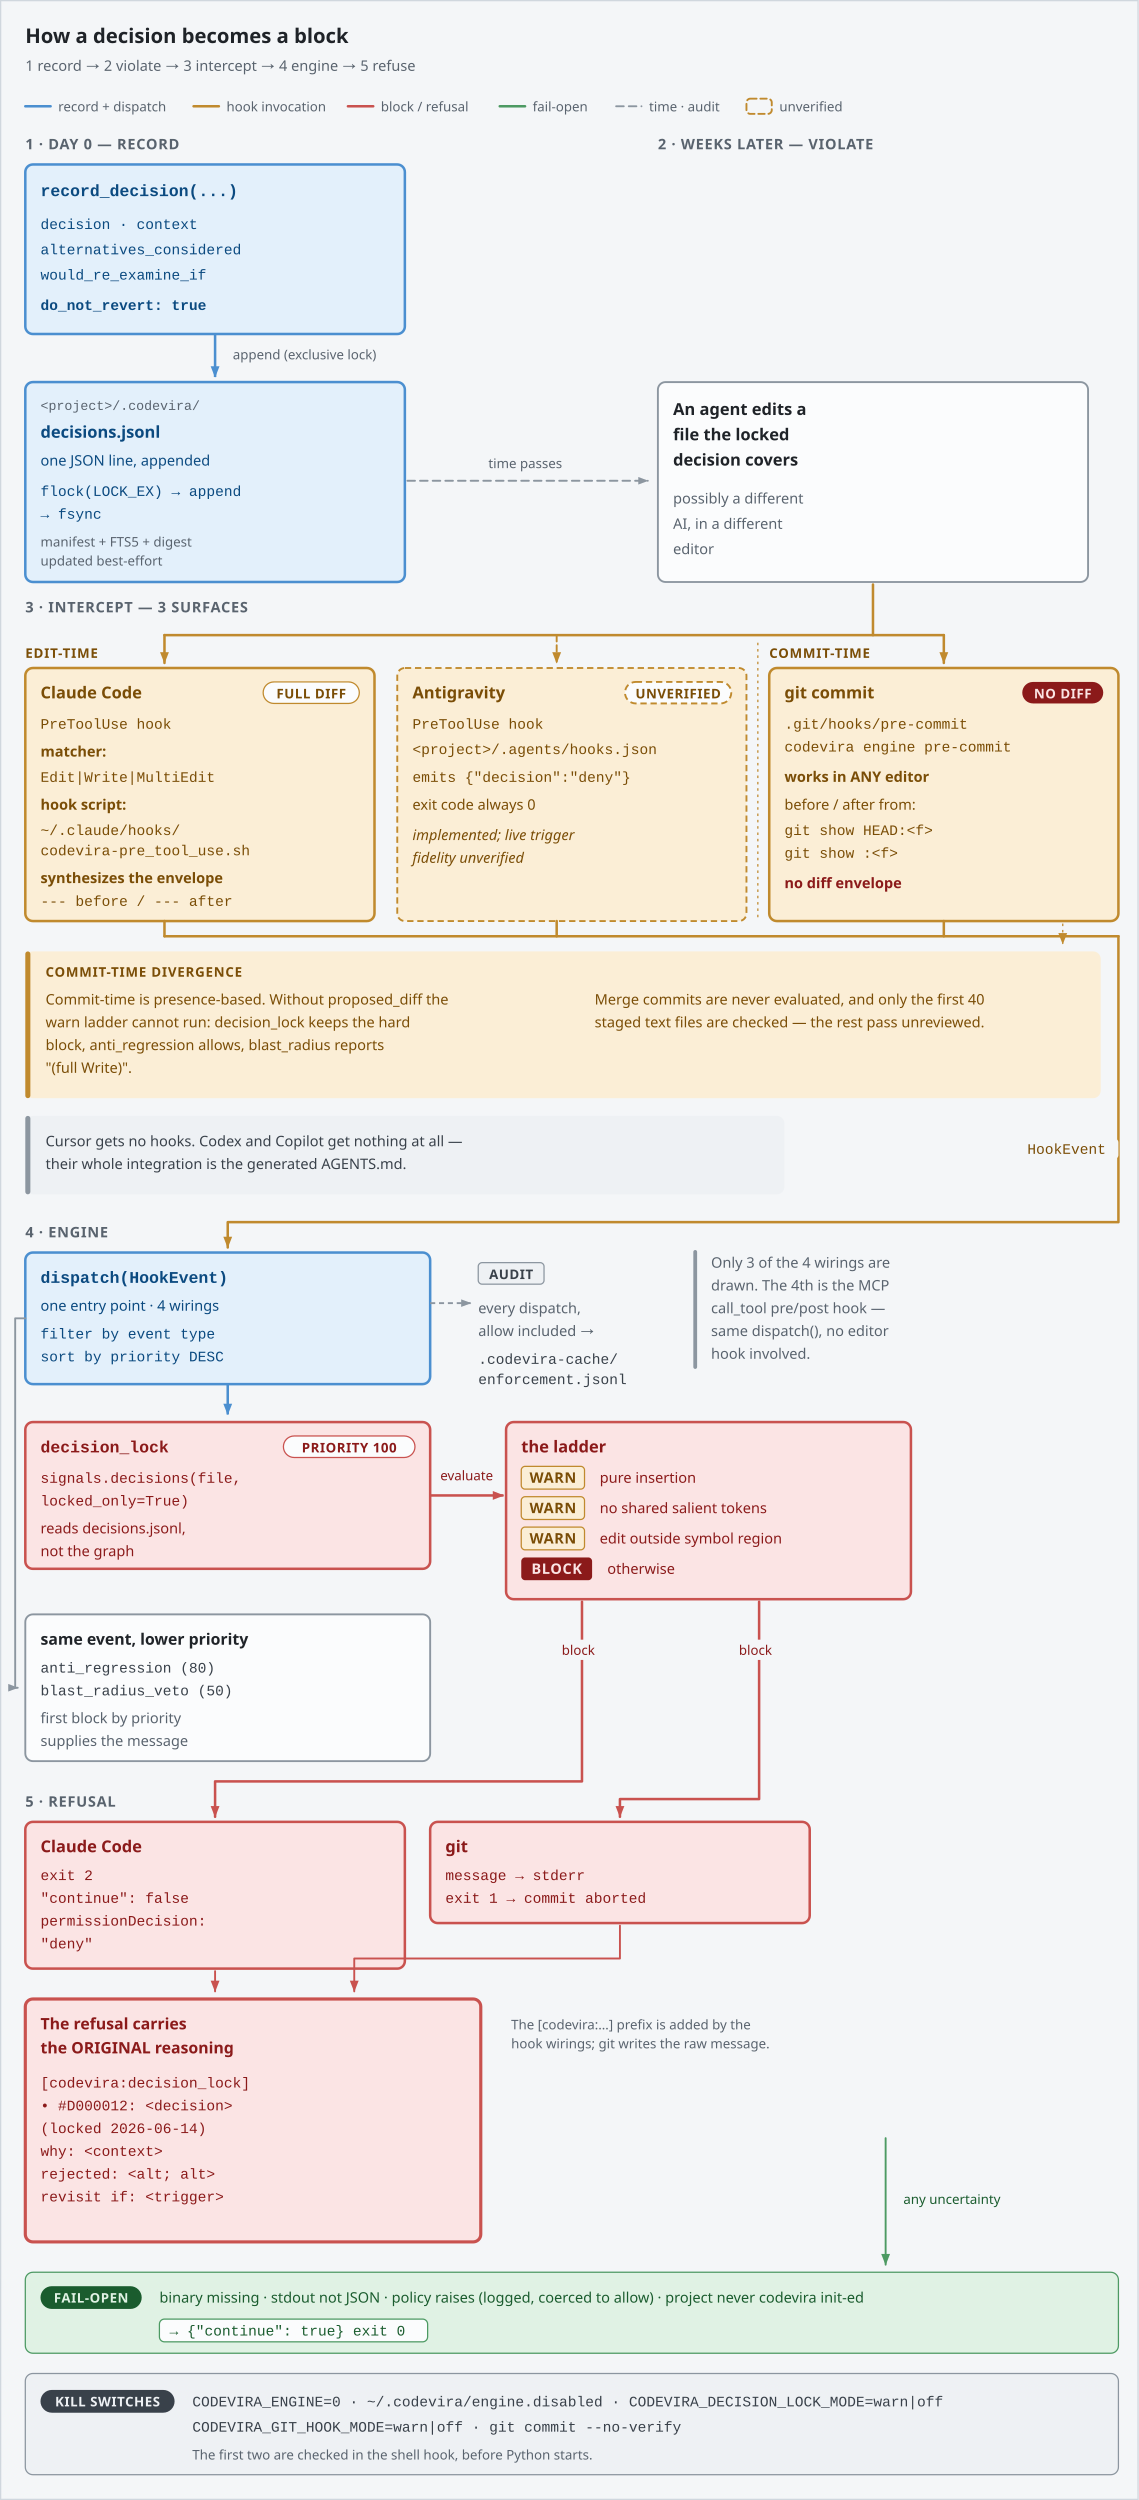
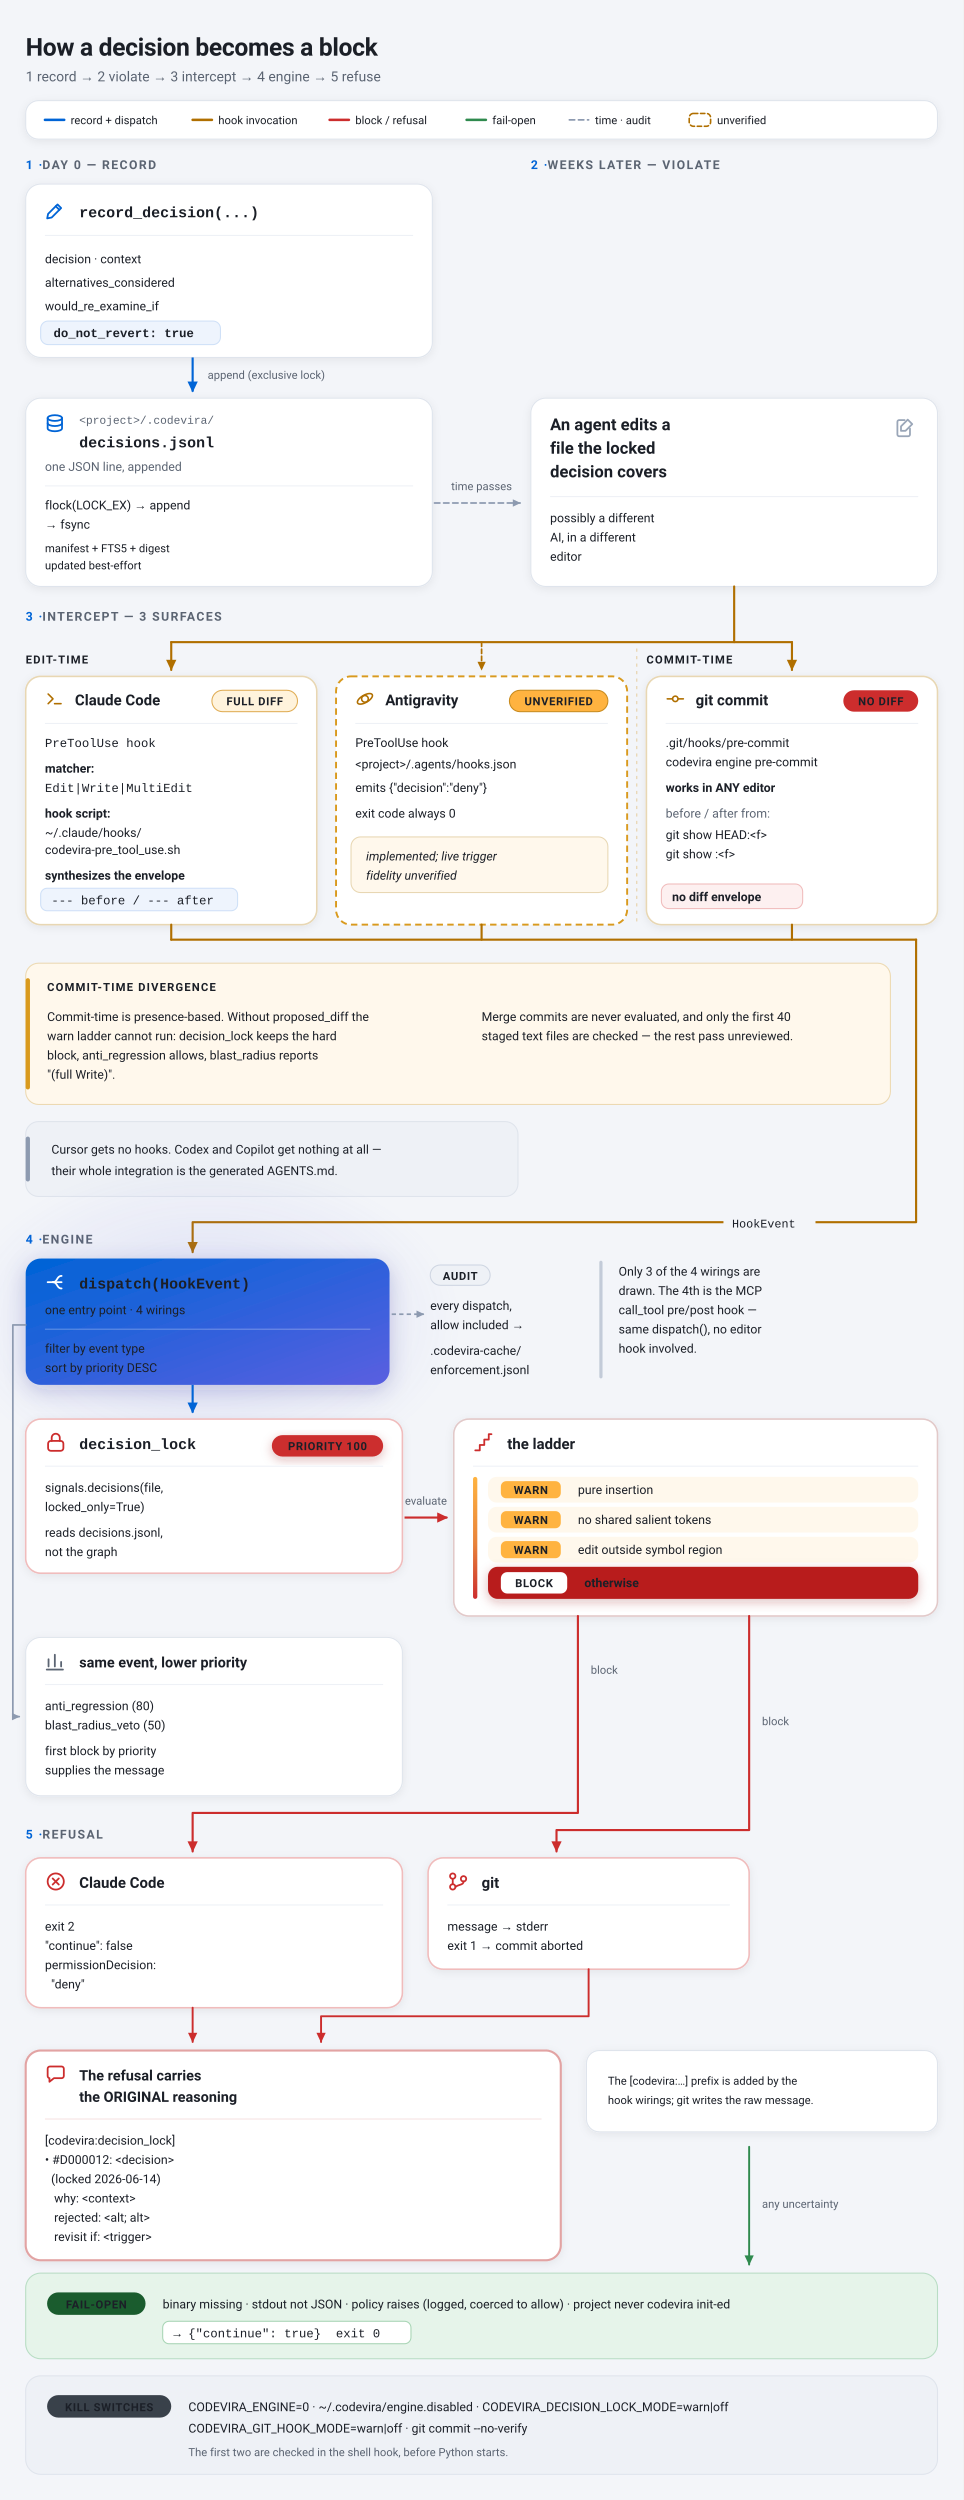
- <svg xmlns="http://www.w3.org/2000/svg" width="900" height="1976" viewBox="0 0 900 1976" role="img" aria-label="How a codevira decision becomes a block: record_decision writes decisions.jsonl, a later edit is intercepted by the Claude Code PreToolUse hook, the Antigravity PreToolUse hook, or the git pre-commit hook; all three call engine dispatch, where decision_lock (priority 100) runs a warn ladder and refuses, and the refusal message carries the original decision reasoning. Commit-time enforcement has no diff envelope so the warn ladder cannot run." font-family="ui-sans-serif, -apple-system, BlinkMacSystemFont, Segoe UI, Noto Sans, Helvetica, Arial, sans-serif">
+ <svg xmlns="http://www.w3.org/2000/svg" width="900" height="2336" viewBox="0 0 900 2336" role="img" aria-label="How a codevira decision becomes a block: record_decision writes decisions.jsonl, a later edit is intercepted by the Claude Code PreToolUse hook, the Antigravity PreToolUse hook, or the git pre-commit hook; all three call engine dispatch, where decision_lock (priority 100) runs a warn ladder and refuses, and the refusal message carries the original decision reasoning. Commit-time enforcement has no diff envelope so the warn ladder cannot run.">
  <defs>
-     <marker id="ahBlue" markerUnits="userSpaceOnUse" markerWidth="9" markerHeight="7" refX="8.5" refY="3.5" orient="auto">
-       <path d="M0,0 L9,3.5 L0,7 Z" fill="#4b8fd0" />
+     <linearGradient id="g" x1="0" y1="0" x2="1" y2="1">
+       <stop offset="0" stop-color="#0064d6" />
+       <stop offset="1" stop-color="#5a5fe0" />
+     </linearGradient>
+     <linearGradient id="esc" x1="0" y1="0" x2="0" y2="1">
+       <stop offset="0" stop-color="#ffb340" />
+       <stop offset="0.55" stop-color="#e8823a" />
+       <stop offset="1" stop-color="#cc2d2d" />
+     </linearGradient>
+     <radialGradient id="halo" cx="0.5" cy="0.5" r="0.5">
+       <stop offset="0" stop-color="#5a5fe0" stop-opacity="0.16" />
+       <stop offset="1" stop-color="#5a5fe0" stop-opacity="0" />
+     </radialGradient>
+     <filter id="sh" x="-30%" y="-30%" width="160%" height="160%">
+       <feDropShadow dx="0" dy="2" stdDeviation="4" flood-color="#1b1f27" flood-opacity="0.07" />
+     </filter>
+     <filter id="shbig" x="-40%" y="-40%" width="180%" height="180%">
+       <feDropShadow dx="0" dy="5" stdDeviation="10" flood-color="#2b2f7a" flood-opacity="0.20" />
+     </filter>
+     <filter id="shred" x="-40%" y="-40%" width="180%" height="180%">
+       <feDropShadow dx="0" dy="3" stdDeviation="5" flood-color="#8b1a1a" flood-opacity="0.28" />
+     </filter>
+     <marker id="ahBlue" viewBox="0 0 10 10" refX="8.4" refY="5" markerWidth="6" markerHeight="6" orient="auto">
+       <path d="M0.5,1 L9,5 L0.5,9 Z" fill="#0064d6" />
    </marker>
-     <marker id="ahAmber" markerUnits="userSpaceOnUse" markerWidth="9" markerHeight="7" refX="8.5" refY="3.5" orient="auto">
-       <path d="M0,0 L9,3.5 L0,7 Z" fill="#c08a2e" />
+     <marker id="ahAmber" viewBox="0 0 10 10" refX="8.4" refY="5" markerWidth="6" markerHeight="6" orient="auto">
+       <path d="M0.5,1 L9,5 L0.5,9 Z" fill="#b06f00" />
    </marker>
-     <marker id="ahRed" markerUnits="userSpaceOnUse" markerWidth="9" markerHeight="7" refX="8.5" refY="3.5" orient="auto">
-       <path d="M0,0 L9,3.5 L0,7 Z" fill="#c9524f" />
+     <marker id="ahRed" viewBox="0 0 10 10" refX="8.4" refY="5" markerWidth="6" markerHeight="6" orient="auto">
+       <path d="M0.5,1 L9,5 L0.5,9 Z" fill="#cc2d2d" />
    </marker>
-     <marker id="ahSlate" markerUnits="userSpaceOnUse" markerWidth="8" markerHeight="6" refX="7.5" refY="3" orient="auto">
-       <path d="M0,0 L8,3 L0,6 Z" fill="#8c96a0" />
+     <marker id="ahSlate" viewBox="0 0 10 10" refX="8.4" refY="5" markerWidth="5.4" markerHeight="5.4" orient="auto">
+       <path d="M0.5,1 L9,5 L0.5,9 Z" fill="#8d9ab0" />
    </marker>
-     <marker id="ahGreen" markerUnits="userSpaceOnUse" markerWidth="9" markerHeight="7" refX="8.5" refY="3.5" orient="auto">
-       <path d="M0,0 L9,3.5 L0,7 Z" fill="#4d9a63" />
+     <marker id="ahGreen" viewBox="0 0 10 10" refX="8.4" refY="5" markerWidth="6" markerHeight="6" orient="auto">
+       <path d="M0.5,1 L9,5 L0.5,9 Z" fill="#2f8a4e" />
    </marker>
+     <style>
+     text{font-family:-apple-system,BlinkMacSystemFont,"Segoe UI",Roboto,"Helvetica Neue",Arial,sans-serif;fill:#1b1f27}
+     .mono{font-family:ui-monospace,SFMono-Regular,Menlo,Consolas,"Liberation Mono",monospace}
+     .h1{font-size:23px;font-weight:700;letter-spacing:-0.3px}
+     .sub{font-size:13px;fill:#5b6472}
+     .sec{font-size:11.5px;font-weight:700;letter-spacing:1.3px;fill:#5b6472}
+     .eyebrow{font-size:10.5px;font-weight:700;letter-spacing:1.1px}
+     .ct{font-size:14px;font-weight:700}
+     .ct2{font-size:15.5px;font-weight:700}
+     .ct3{font-size:13.5px;font-weight:700}
+     .body{font-size:11.5px}
+     .bodyb{font-size:11.5px;font-weight:700}
+     .dim{font-size:11.5px;fill:#5b6472}
+     .sm{font-size:10.5px;fill:#5b6472}
+     .code{font-size:11.5px}
+     .badge{font-size:10.5px;font-weight:700;letter-spacing:0.6px}
+     .ico{fill:none;stroke-width:2;stroke-linecap:round;stroke-linejoin:round}
+   </style>
  </defs>
-   <rect x="0" y="0" width="900" height="1976" rx="0" fill="#f4f6f8" />
-   <rect x="0.5" y="0.5" width="899" height="1975" fill="none" stroke="#d0d7de" stroke-width="1" />
-   <text x="20" y="34" font-size="16" font-weight="700" fill="#1f2328">How a decision becomes a block</text>
-   <text x="20" y="56" font-size="11.5" fill="#59636e">1 record → 2 violate → 3 intercept → 4 engine → 5 refuse</text>
-   <g font-size="10.5" fill="#59636e" stroke-linecap="round">
-     <line x1="20" y1="84" x2="40" y2="84" stroke="#4b8fd0" stroke-width="2" />
-     <text x="46" y="88">record + dispatch</text>
-     <line x1="153" y1="84" x2="173" y2="84" stroke="#c08a2e" stroke-width="2" />
-     <text x="179" y="88">hook invocation</text>
-     <line x1="275" y1="84" x2="295" y2="84" stroke="#c9524f" stroke-width="2" />
-     <text x="301" y="88">block / refusal</text>
-     <line x1="395" y1="84" x2="415" y2="84" stroke="#4d9a63" stroke-width="2" />
-     <text x="421" y="88">fail-open</text>
-     <line x1="487" y1="84" x2="507" y2="84" stroke="#8c96a0" stroke-width="1.5" stroke-dasharray="6 4" />
-     <text x="513" y="88">time · audit</text>
-     <rect x="590" y="78" width="20" height="12" rx="3" fill="none" stroke="#c08a2e" stroke-width="1.5" stroke-dasharray="5 3" />
-     <text x="616" y="88">unverified</text>
-   </g>
-   <g font-size="11.5" font-weight="700" fill="#59636e" letter-spacing="0.05em">
-     <text x="20" y="118">1 · DAY 0 — RECORD</text>
-     <text x="520" y="118">2 · WEEKS LATER — VIOLATE</text>
-   </g>
-   <rect x="20" y="130" width="300" height="134" rx="6" fill="#e3f0fb" stroke="#4b8fd0" stroke-width="2" />
-   <g font-family="ui-monospace, SFMono-Regular, SF Mono, Menlo, Consolas, Liberation Mono, monospace" fill="#0b4a80">
-     <text x="32" y="155" font-size="13" font-weight="700">record_decision(...)</text>
-     <text x="32" y="181" font-size="11.5">decision · context</text>
-     <text x="32" y="201" font-size="11.5">alternatives_considered</text>
-     <text x="32" y="221" font-size="11.5">would_re_examine_if</text>
-     <text x="32" y="245" font-size="11.5" font-weight="700">do_not_revert: true</text>
-   </g>
-   <line x1="170" y1="264" x2="170" y2="298" stroke="#4b8fd0" stroke-width="2" marker-end="url(#ahBlue)" />
-   <rect x="178" y="272" width="140" height="16" rx="3" fill="#f4f6f8" />
-   <text x="184" y="284" font-size="10.5" fill="#59636e">append (exclusive lock)</text>
-   <rect x="20" y="302" width="300" height="158" rx="6" fill="#e3f0fb" stroke="#4b8fd0" stroke-width="2" />
-   <text x="32" y="324" font-size="10.5" font-family="ui-monospace, SFMono-Regular, SF Mono, Menlo, Consolas, Liberation Mono, monospace" fill="#59636e">&lt;project&gt;/.codevira/</text>
-   <text x="32" y="346" font-size="13" font-weight="700" fill="#0b4a80">decisions.jsonl</text>
-   <text x="32" y="368" font-size="11.5" fill="#0b4a80">one JSON line, appended</text>
-   <g font-family="ui-monospace, SFMono-Regular, SF Mono, Menlo, Consolas, Liberation Mono, monospace" fill="#0b4a80" font-size="11.5">
-     <text x="32" y="392">flock(LOCK_EX) → append</text>
-     <text x="32" y="410">→ fsync</text>
-   </g>
-   <text x="32" y="432" font-size="10.5" fill="#59636e">manifest + FTS5 + digest</text>
-   <text x="32" y="447" font-size="10.5" fill="#59636e">updated best-effort</text>
-   <path d="M322 380 H 512" fill="none" stroke="#8c96a0" stroke-width="1.5" stroke-dasharray="6 4" stroke-linecap="round" marker-end="url(#ahSlate)" />
-   <rect x="380" y="358" width="78" height="16" rx="3" fill="#f4f6f8" />
-   <text x="386" y="370" font-size="10.5" fill="#59636e">time passes</text>
-   <rect x="520" y="302" width="340" height="158" rx="6" fill="#fbfcfd" stroke="#8c96a0" stroke-width="1.5" />
-   <g font-size="13" font-weight="700" fill="#1f2328">
-     <text x="532" y="328">An agent edits a</text>
-     <text x="532" y="348">file the locked</text>
-     <text x="532" y="368">decision covers</text>
-   </g>
-   <g font-size="11.5" fill="#59636e">
-     <text x="532" y="398">possibly a different</text>
-     <text x="532" y="418">AI, in a different</text>
-     <text x="532" y="438">editor</text>
-   </g>
-   <text x="20" y="484" font-size="11.5" font-weight="700" fill="#59636e" letter-spacing="0.05em">3 · INTERCEPT — 3 SURFACES</text>
-   <g fill="none" stroke="#c08a2e" stroke-width="2" stroke-linecap="round" stroke-linejoin="round">
-     <path d="M690 462 V 502" />
-     <path d="M130 502 H 746" />
-     <path d="M130 502 V 524" marker-end="url(#ahAmber)" />
-     <path d="M746 502 V 524" marker-end="url(#ahAmber)" />
-   </g>
-   <path d="M440 502 V 524" fill="none" stroke="#c08a2e" stroke-width="1.5" stroke-dasharray="5 3" stroke-linecap="round" marker-end="url(#ahAmber)" />
-   <text x="20" y="520" font-size="10.5" font-weight="700" fill="#7a4d06" letter-spacing="0.06em">EDIT-TIME</text>
-   <text x="608" y="520" font-size="10.5" font-weight="700" fill="#7a4d06" letter-spacing="0.06em">COMMIT-TIME</text>
-   <line x1="599" y1="508" x2="599" y2="728" stroke="#c08a2e" stroke-width="1" stroke-dasharray="2 3" />
-   <rect x="20" y="528" width="276" height="200" rx="6" fill="#fbeed6" stroke="#c08a2e" stroke-width="2" />
-   <text x="32" y="552" font-size="13" font-weight="700" fill="#7a4d06">Claude Code</text>
-   <rect x="208" y="539" width="76" height="17" rx="8.5" fill="#fbfcfd" stroke="#c08a2e" stroke-width="1" />
-   <text x="246" y="552" font-size="10.5" font-weight="700" fill="#7a4d06" text-anchor="middle" letter-spacing="0.04em">FULL DIFF</text>
-   <g fill="#7a4d06">
-     <text x="32" y="576" font-size="11.5" font-family="ui-monospace, SFMono-Regular, SF Mono, Menlo, Consolas, Liberation Mono, monospace">PreToolUse hook</text>
-     <text x="32" y="598" font-size="11.5" font-weight="700">matcher:</text>
-     <text x="32" y="618" font-size="11.5" font-family="ui-monospace, SFMono-Regular, SF Mono, Menlo, Consolas, Liberation Mono, monospace">Edit|Write|MultiEdit</text>
-     <text x="32" y="640" font-size="11.5" font-weight="700">hook script:</text>
-     <g font-size="11.5" font-family="ui-monospace, SFMono-Regular, SF Mono, Menlo, Consolas, Liberation Mono, monospace">
-       <text x="32" y="660">~/.claude/hooks/</text>
-       <text x="32" y="676">codevira-pre_tool_use.sh</text>
-     </g>
-     <text x="32" y="698" font-size="11.5" font-weight="700">synthesizes the envelope</text>
-     <text x="32" y="716" font-size="11.5" font-family="ui-monospace, SFMono-Regular, SF Mono, Menlo, Consolas, Liberation Mono, monospace">--- before / --- after</text>
-   </g>
-   <rect x="314" y="528" width="276" height="200" rx="6" fill="#fbeed6" stroke="#c08a2e" stroke-width="1.5" stroke-dasharray="5 3" />
-   <text x="326" y="552" font-size="13" font-weight="700" fill="#7a4d06">Antigravity</text>
-   <rect x="494" y="539" width="84" height="17" rx="8.5" fill="#fbfcfd" stroke="#c08a2e" stroke-width="1.5" stroke-dasharray="5 3" />
-   <text x="536" y="552" font-size="10.5" font-weight="700" fill="#7a4d06" text-anchor="middle" letter-spacing="0.04em">UNVERIFIED</text>
-   <g fill="#7a4d06">
-     <g font-family="ui-monospace, SFMono-Regular, SF Mono, Menlo, Consolas, Liberation Mono, monospace" font-size="11.5">
-       <text x="326" y="576">PreToolUse hook</text>
-       <text x="326" y="596">&lt;project&gt;/.agents/hooks.json</text>
-       <text x="326" y="618">emits {"decision":"deny"}</text>
-     </g>
-     <text x="326" y="640" font-size="11.5">exit code always 0</text>
-     <text x="326" y="664" font-size="11.5" font-style="italic">implemented; live trigger</text>
-     <text x="326" y="682" font-size="11.5" font-style="italic">fidelity unverified</text>
-   </g>
-   <rect x="608" y="528" width="276" height="200" rx="6" fill="#fbeed6" stroke="#c08a2e" stroke-width="2" />
-   <text x="620" y="552" font-size="13" font-weight="700" fill="#7a4d06">git commit</text>
-   <rect x="808" y="539" width="64" height="17" rx="8.5" fill="#8b1a1a" />
-   <text x="840" y="552" font-size="10.5" font-weight="700" fill="#fbe4e4" text-anchor="middle" letter-spacing="0.04em">NO DIFF</text>
-   <g fill="#7a4d06">
-     <g font-size="11.5" font-family="ui-monospace, SFMono-Regular, SF Mono, Menlo, Consolas, Liberation Mono, monospace">
-       <text x="620" y="576">.git/hooks/pre-commit</text>
-       <text x="620" y="594">codevira engine pre-commit</text>
-     </g>
-     <text x="620" y="618" font-size="11.5" font-weight="700">works in ANY editor</text>
-     <text x="620" y="640" font-size="11.5">before / after from:</text>
-     <g font-size="11.5" font-family="ui-monospace, SFMono-Regular, SF Mono, Menlo, Consolas, Liberation Mono, monospace">
-       <text x="620" y="660">git show HEAD:&lt;f&gt;</text>
-       <text x="620" y="678">git show :&lt;f&gt;</text>
-     </g>
-   </g>
-   <text x="620" y="702" font-size="11.5" font-weight="700" fill="#8b1a1a">no diff envelope</text>
-   <g fill="none" stroke="#c08a2e" stroke-width="2" stroke-linecap="round" stroke-linejoin="round">
-     <path d="M130 728 V 740" />
-     <path d="M440 728 V 740" />
-     <path d="M746 728 V 740" />
-     <path d="M130 740 H 884" />
-     <path d="M884 740 V 966 H 180 V 986" marker-end="url(#ahAmber)" />
-   </g>
-   <rect x="806" y="900" width="78" height="16" rx="3" fill="#f4f6f8" />
-   <text x="812" y="912" font-size="11.5" fill="#7a4d06" font-family="ui-monospace, SFMono-Regular, SF Mono, Menlo, Consolas, Liberation Mono, monospace">HookEvent</text>
-   <path d="M840 730 V 746" fill="none" stroke="#c08a2e" stroke-width="1" stroke-dasharray="2 3" marker-end="url(#ahAmber)" />
-   <rect x="20" y="752" width="850" height="116" rx="6" fill="#fbeed6" />
-   <rect x="20" y="752" width="4" height="116" rx="2" fill="#c08a2e" />
-   <text x="36" y="772" font-size="10.5" font-weight="700" fill="#7a4d06" letter-spacing="0.06em">COMMIT-TIME DIVERGENCE</text>
-   <g font-size="11.5" fill="#7a4d06">
-     <text x="36" y="794">Commit-time is presence-based. Without proposed_diff the</text>
-     <text x="36" y="812">warn ladder cannot run: decision_lock keeps the hard</text>
-     <text x="36" y="830">block, anti_regression allows, blast_radius reports</text>
-     <text x="36" y="848">"(full Write)".</text>
-     <text x="470" y="794">Merge commits are never evaluated, and only the first 40</text>
-     <text x="470" y="812">staged text files are checked — the rest pass unreviewed.</text>
-   </g>
-   <rect x="20" y="882" width="600" height="62" rx="6" fill="#eef1f4" />
-   <rect x="20" y="882" width="4" height="62" rx="2" fill="#8c96a0" />
-   <g font-size="11.5" fill="#39414a">
-     <text x="36" y="906">Cursor gets no hooks. Codex and Copilot get nothing at all —</text>
-     <text x="36" y="924">their whole integration is the generated AGENTS.md.</text>
-   </g>
-   <text x="20" y="978" font-size="11.5" font-weight="700" fill="#59636e" letter-spacing="0.05em">4 · ENGINE</text>
-   <rect x="20" y="990" width="320" height="104" rx="6" fill="#e3f0fb" stroke="#4b8fd0" stroke-width="2" />
-   <text x="32" y="1014" font-size="13" font-weight="700" fill="#0b4a80" font-family="ui-monospace, SFMono-Regular, SF Mono, Menlo, Consolas, Liberation Mono, monospace">dispatch(HookEvent)</text>
-   <text x="32" y="1036" font-size="11.5" fill="#0b4a80">one entry point · 4 wirings</text>
-   <g font-size="11.5" fill="#0b4a80" font-family="ui-monospace, SFMono-Regular, SF Mono, Menlo, Consolas, Liberation Mono, monospace">
-     <text x="32" y="1058">filter by event type</text>
-     <text x="32" y="1076">sort by priority DESC</text>
-   </g>
-   <line x1="340" y1="1030" x2="372" y2="1030" stroke="#8c96a0" stroke-width="1.5" stroke-dasharray="4 3" marker-end="url(#ahSlate)" />
-   <rect x="378" y="998" width="52" height="17" rx="3" fill="#eef1f4" stroke="#8c96a0" stroke-width="1" />
-   <text x="404" y="1011" font-size="10.5" font-weight="700" fill="#39414a" text-anchor="middle" letter-spacing="0.04em">AUDIT</text>
-   <g font-size="11.5" fill="#59636e">
-     <text x="378" y="1038">every dispatch,</text>
-     <text x="378" y="1056">allow included →</text>
-   </g>
-   <g font-size="11.5" fill="#39414a" font-family="ui-monospace, SFMono-Regular, SF Mono, Menlo, Consolas, Liberation Mono, monospace">
-     <text x="378" y="1078">.codevira-cache/</text>
-     <text x="378" y="1094">enforcement.jsonl</text>
-   </g>
-   <rect x="548" y="988" width="3" height="94" rx="1.5" fill="#8c96a0" />
-   <g font-size="11.5" fill="#59636e">
-     <text x="562" y="1002">Only 3 of the 4 wirings are</text>
-     <text x="562" y="1020">drawn. The 4th is the MCP</text>
-     <text x="562" y="1038">call_tool pre/post hook —</text>
-     <text x="562" y="1056">same dispatch(), no editor</text>
-     <text x="562" y="1074">hook involved.</text>
-   </g>
-   <line x1="180" y1="1094" x2="180" y2="1118" stroke="#4b8fd0" stroke-width="2" marker-end="url(#ahBlue)" />
-   <rect x="20" y="1124" width="320" height="116" rx="6" fill="#fbe4e4" stroke="#c9524f" stroke-width="2" />
-   <text x="32" y="1148" font-size="13" font-weight="700" fill="#8b1a1a" font-family="ui-monospace, SFMono-Regular, SF Mono, Menlo, Consolas, Liberation Mono, monospace">decision_lock</text>
-   <rect x="224" y="1135" width="104" height="17" rx="8.5" fill="#fbfcfd" stroke="#c9524f" stroke-width="1" />
-   <text x="276" y="1148" font-size="10.5" font-weight="700" fill="#8b1a1a" text-anchor="middle" letter-spacing="0.04em">PRIORITY 100</text>
-   <g font-size="11.5" fill="#8b1a1a" font-family="ui-monospace, SFMono-Regular, SF Mono, Menlo, Consolas, Liberation Mono, monospace">
-     <text x="32" y="1172">signals.decisions(file,</text>
-     <text x="32" y="1190">locked_only=True)</text>
-   </g>
-   <text x="32" y="1212" font-size="11.5" fill="#8b1a1a">reads decisions.jsonl,</text>
-   <text x="32" y="1230" font-size="11.5" fill="#8b1a1a">not the graph</text>
-   <line x1="340" y1="1182" x2="398" y2="1182" stroke="#c9524f" stroke-width="2" marker-end="url(#ahRed)" />
-   <rect x="342" y="1158" width="56" height="16" rx="3" fill="#f4f6f8" />
-   <text x="348" y="1170" font-size="10.5" fill="#8b1a1a">evaluate</text>
-   <rect x="400" y="1124" width="320" height="140" rx="6" fill="#fbe4e4" stroke="#c9524f" stroke-width="2" />
-   <text x="412" y="1148" font-size="13" font-weight="700" fill="#8b1a1a">the ladder</text>
-   <g font-size="11.5" font-weight="700" letter-spacing="0.04em" text-anchor="middle">
-     <rect x="412" y="1159" width="50" height="18" rx="3" fill="#fbeed6" stroke="#c08a2e" stroke-width="1" />
-     <text x="437" y="1172" fill="#7a4d06">WARN</text>
-     <rect x="412" y="1183" width="50" height="18" rx="3" fill="#fbeed6" stroke="#c08a2e" stroke-width="1" />
-     <text x="437" y="1196" fill="#7a4d06">WARN</text>
-     <rect x="412" y="1207" width="50" height="18" rx="3" fill="#fbeed6" stroke="#c08a2e" stroke-width="1" />
-     <text x="437" y="1220" fill="#7a4d06">WARN</text>
-     <rect x="412" y="1231" width="56" height="18" rx="3" fill="#8b1a1a" />
-     <text x="440" y="1244" fill="#fbe4e4">BLOCK</text>
-   </g>
-   <g font-size="11.5" fill="#8b1a1a">
-     <text x="474" y="1172">pure insertion</text>
-     <text x="474" y="1196">no shared salient tokens</text>
-     <text x="474" y="1220">edit outside symbol region</text>
-     <text x="480" y="1244">otherwise</text>
-   </g>
-   <path d="M20 1042 H 12 V 1334 H 14" fill="none" stroke="#8c96a0" stroke-width="1.5" stroke-linecap="round" stroke-linejoin="round" marker-end="url(#ahSlate)" />
-   <rect x="20" y="1276" width="320" height="116" rx="6" fill="#fbfcfd" stroke="#8c96a0" stroke-width="1.5" />
-   <text x="32" y="1300" font-size="12.5" font-weight="700" fill="#1f2328">same event, lower priority</text>
-   <g font-size="11.5" fill="#39414a" font-family="ui-monospace, SFMono-Regular, SF Mono, Menlo, Consolas, Liberation Mono, monospace">
-     <text x="32" y="1322">anti_regression (80)</text>
-     <text x="32" y="1340">blast_radius_veto (50)</text>
-   </g>
-   <text x="32" y="1362" font-size="11.5" fill="#59636e">first block by priority</text>
-   <text x="32" y="1380" font-size="11.5" fill="#59636e">supplies the message</text>
-   <text x="20" y="1428" font-size="11.5" font-weight="700" fill="#59636e" letter-spacing="0.05em">5 · REFUSAL</text>
-   <g fill="none" stroke="#c9524f" stroke-width="2" stroke-linecap="round" stroke-linejoin="round">
-     <path d="M460 1266 V 1408 H 170 V 1436" marker-end="url(#ahRed)" />
-     <path d="M600 1266 V 1422 H 490 V 1436" marker-end="url(#ahRed)" />
-   </g>
-   <rect x="438" y="1296" width="46" height="16" rx="3" fill="#f4f6f8" />
-   <text x="444" y="1308" font-size="10.5" fill="#8b1a1a">block</text>
-   <rect x="578" y="1296" width="46" height="16" rx="3" fill="#f4f6f8" />
-   <text x="584" y="1308" font-size="10.5" fill="#8b1a1a">block</text>
-   <rect x="20" y="1440" width="300" height="116" rx="6" fill="#fbe4e4" stroke="#c9524f" stroke-width="2" />
-   <text x="32" y="1464" font-size="13" font-weight="700" fill="#8b1a1a">Claude Code</text>
-   <g font-size="11.5" fill="#8b1a1a" font-family="ui-monospace, SFMono-Regular, SF Mono, Menlo, Consolas, Liberation Mono, monospace">
-     <text x="32" y="1486">exit 2</text>
-     <text x="32" y="1504">"continue": false</text>
-     <text x="32" y="1522">permissionDecision:</text>
-     <text x="32" y="1540">  "deny"</text>
-   </g>
-   <rect x="340" y="1440" width="300" height="80" rx="6" fill="#fbe4e4" stroke="#c9524f" stroke-width="2" />
-   <text x="352" y="1464" font-size="13" font-weight="700" fill="#8b1a1a">git</text>
-   <g font-size="11.5" fill="#8b1a1a" font-family="ui-monospace, SFMono-Regular, SF Mono, Menlo, Consolas, Liberation Mono, monospace">
-     <text x="352" y="1486">message → stderr</text>
-     <text x="352" y="1504">exit 1 → commit aborted</text>
-   </g>
-   <g fill="none" stroke="#c9524f" stroke-width="1.5" stroke-linecap="round" stroke-linejoin="round">
-     <path d="M170 1558 V 1574" marker-end="url(#ahRed)" />
-     <path d="M490 1522 V 1548 H 280 V 1574" marker-end="url(#ahRed)" />
-   </g>
-   <rect x="20" y="1580" width="360" height="192" rx="6" fill="#fbe4e4" stroke="#c9524f" stroke-width="2.5" />
-   <g font-weight="700" fill="#8b1a1a">
-     <text x="32" y="1604" font-size="12.5">The refusal carries</text>
-     <text x="32" y="1623" font-size="12.5">the ORIGINAL reasoning</text>
-   </g>
-   <g font-size="11.5" fill="#8b1a1a" font-family="ui-monospace, SFMono-Regular, SF Mono, Menlo, Consolas, Liberation Mono, monospace">
-     <text x="32" y="1650">[codevira:decision_lock]</text>
-     <text x="32" y="1668">• #D000012: &lt;decision&gt;</text>
-     <text x="32" y="1686">  (locked 2026-06-14)</text>
-     <text x="32" y="1704">   why: &lt;context&gt;</text>
-     <text x="32" y="1722">   rejected: &lt;alt; alt&gt;</text>
-     <text x="32" y="1740">   revisit if: &lt;trigger&gt;</text>
-   </g>
-   <g font-size="10.5" fill="#59636e">
-     <text x="404" y="1604">The [codevira:…] prefix is added by the</text>
-     <text x="404" y="1619">hook wirings; git writes the raw message.</text>
-   </g>
-   <line x1="700" y1="1690" x2="700" y2="1790" stroke="#4d9a63" stroke-width="1.5" stroke-linecap="round" marker-end="url(#ahGreen)" />
-   <rect x="708" y="1730" width="100" height="16" rx="3" fill="#f4f6f8" />
-   <text x="714" y="1742" font-size="10.5" fill="#1a5c2e">any uncertainty</text>
-   <rect x="20" y="1796" width="864" height="64" rx="6" fill="#e0f2e4" stroke="#4d9a63" stroke-width="1" />
-   <rect x="32" y="1807" width="80" height="18" rx="9" fill="#1a5c2e" />
-   <text x="72" y="1820" font-size="10.5" font-weight="700" fill="#e0f2e4" text-anchor="middle" letter-spacing="0.04em">FAIL-OPEN</text>
-   <text x="126" y="1820" font-size="11.5" fill="#1a5c2e">binary missing · stdout not JSON · policy raises (logged, coerced to allow) · project never codevira init-ed</text>
-   <rect x="126" y="1833" width="212" height="18" rx="4" fill="#fbfcfd" stroke="#4d9a63" stroke-width="1" />
-   <text x="134" y="1846" font-size="11.5" fill="#1a5c2e" font-family="ui-monospace, SFMono-Regular, SF Mono, Menlo, Consolas, Liberation Mono, monospace">→ {"continue": true}  exit 0</text>
-   <rect x="20" y="1876" width="864" height="80" rx="6" fill="#eef1f4" stroke="#8c96a0" stroke-width="1" />
-   <rect x="32" y="1889" width="106" height="18" rx="9" fill="#39414a" />
-   <text x="85" y="1902" font-size="10.5" font-weight="700" fill="#eef1f4" text-anchor="middle" letter-spacing="0.04em">KILL SWITCHES</text>
-   <g font-size="11.5" fill="#39414a" font-family="ui-monospace, SFMono-Regular, SF Mono, Menlo, Consolas, Liberation Mono, monospace">
-     <text x="152" y="1902">CODEVIRA_ENGINE=0 · ~/.codevira/engine.disabled · CODEVIRA_DECISION_LOCK_MODE=warn|off</text>
-     <text x="152" y="1922">CODEVIRA_GIT_HOOK_MODE=warn|off · git commit --no-verify</text>
-   </g>
-   <text x="152" y="1944" font-size="10.5" fill="#59636e">The first two are checked in the shell hook, before Python starts.</text>
+   <rect x="0" y="0" width="900" height="2336" fill="#f3f5f9" />
+   <text class="h1" x="24" y="52">How a decision becomes a block</text>
+   <text class="sub" x="24" y="76">1 record → 2 violate → 3 intercept → 4 engine → 5 refuse</text>
+   <rect x="24" y="94" width="852" height="36" rx="12" fill="#ffffff" stroke="#dfe4ec" stroke-width="1" filter="url(#sh)" />
+   <g stroke-linecap="round">
+     <line x1="42" y1="112" x2="60" y2="112" stroke="#0064d6" stroke-width="2.4" />
+     <line x1="180" y1="112" x2="198" y2="112" stroke="#b06f00" stroke-width="2.4" />
+     <line x1="308" y1="112" x2="326" y2="112" stroke="#cc2d2d" stroke-width="2.4" />
+     <line x1="436" y1="112" x2="454" y2="112" stroke="#2f8a4e" stroke-width="2.4" />
+     <line x1="532" y1="112" x2="550" y2="112" stroke="#8d9ab0" stroke-width="1.6" stroke-dasharray="5 3.5" />
+     <rect x="644" y="106" width="20" height="12" rx="4" fill="none" stroke="#b06f00" stroke-width="1.5" stroke-dasharray="4 2.6" />
+   </g>
+   <g class="sm">
+     <text x="66" y="116">record + dispatch</text>
+     <text x="204" y="116">hook invocation</text>
+     <text x="332" y="116">block / refusal</text>
+     <text x="460" y="116">fail-open</text>
+     <text x="556" y="116">time · audit</text>
+     <text x="670" y="116">unverified</text>
+   </g>
+   <text class="sec" x="24" y="158">
+     <tspan fill="#0064d6">1 · </tspan>DAY 0 — RECORD</text>
+   <text class="sec" x="496" y="158">
+     <tspan fill="#0064d6">2 · </tspan>WEEKS LATER — VIOLATE</text>
+   <rect x="24" y="172" width="380" height="162" rx="14" fill="#ffffff" stroke="#dfe4ec" stroke-width="1" filter="url(#sh)" />
+   <g class="ico" stroke="#0064d6" transform="translate(42,186) scale(0.84)">
+     <path d="M3.5 16.5 L14 6 L18 10 L7.5 20.5 L2.5 21.5 Z" />
+     <path d="M12 8 L16 12" />
+   </g>
+   <text class="mono ct" x="74" y="203" fill="#0064d6">record_decision(...)</text>
+   <line x1="42" y1="220" x2="386" y2="220" stroke="#eef1f6" stroke-width="1" />
+   <g class="mono code" fill="#1b1f27">
+     <text x="42" y="246">decision · context</text>
+     <text x="42" y="268">alternatives_considered</text>
+     <text x="42" y="290">would_re_examine_if</text>
+   </g>
+   <rect x="38" y="300" width="168" height="22" rx="7" fill="#eef4fd" stroke="#cfe0f7" stroke-width="1" />
+   <text class="mono" x="50" y="315" font-size="11.5" font-weight="700" fill="#0b57b8">do_not_revert: true</text>
+   <line x1="180" y1="334" x2="180" y2="366" stroke="#0064d6" stroke-width="2" marker-end="url(#ahBlue)" />
+   <text class="sm" x="194" y="354">append (exclusive lock)</text>
+   <rect x="24" y="372" width="380" height="176" rx="14" fill="#ffffff" stroke="#dfe4ec" stroke-width="1" filter="url(#sh)" />
+   <g class="ico" stroke="#0064d6" transform="translate(42,386) scale(0.84)">
+     <ellipse cx="11" cy="5.5" rx="8" ry="3.2" />
+     <path d="M3 5.5 V17 a8 3.2 0 0 0 16 0 V5.5" />
+     <path d="M3 11.2 a8 3.2 0 0 0 16 0" />
+   </g>
+   <text class="mono sm" x="74" y="396">&lt;project&gt;/.codevira/</text>
+   <text class="mono" x="74" y="418" font-size="14" font-weight="700" fill="#0064d6">decisions.jsonl</text>
+   <text class="dim" x="42" y="440">one JSON line, appended</text>
+   <line x1="42" y1="454" x2="386" y2="454" stroke="#eef1f6" stroke-width="1" />
+   <g class="mono code" fill="#1b1f27">
+     <text x="42" y="476">flock(LOCK_EX) → append</text>
+     <text x="42" y="494">→ fsync</text>
+   </g>
+   <g class="sm">
+     <text x="42" y="516">manifest + FTS5 + digest</text>
+     <text x="42" y="532">updated best-effort</text>
+   </g>
+   <path d="M406 470 H 486" fill="none" stroke="#8d9ab0" stroke-width="1.6" stroke-dasharray="5 3.5" stroke-linecap="round" marker-end="url(#ahSlate)" />
+   <text class="sm" x="450" y="458" text-anchor="middle">time passes</text>
+   <rect x="496" y="372" width="380" height="176" rx="14" fill="#ffffff" stroke="#dfe4ec" stroke-width="1" filter="url(#sh)" />
+   <g class="ico" stroke="#9aa6b8" transform="translate(836,390) scale(0.84)">
+     <path d="M17 12.5 V19 a2 2 0 0 1 -2 2 H5 a2 2 0 0 1 -2 -2 V5 a2 2 0 0 1 2 -2 h6" />
+     <path d="M14.5 2.5 L19.5 7.5 L12 15 H7 v-5 Z" />
+   </g>
+   <g class="ct2">
+     <text x="514" y="402">An agent edits a</text>
+     <text x="514" y="424">file the locked</text>
+     <text x="514" y="446">decision covers</text>
+   </g>
+   <line x1="514" y1="464" x2="858" y2="464" stroke="#eef1f6" stroke-width="1" />
+   <g class="dim">
+     <text x="514" y="488">possibly a different</text>
+     <text x="514" y="506">AI, in a different</text>
+     <text x="514" y="524">editor</text>
+   </g>
+   <text class="sec" x="24" y="580">
+     <tspan fill="#0064d6">3 · </tspan>INTERCEPT — 3 SURFACES</text>
+   <g fill="none" stroke="#b06f00" stroke-width="2" stroke-linecap="round" stroke-linejoin="round">
+     <path d="M686 548 V 600" />
+     <path d="M160 600 H 740" />
+     <path d="M160 600 V 626" marker-end="url(#ahAmber)" />
+     <path d="M740 600 V 626" marker-end="url(#ahAmber)" />
+   </g>
+   <path d="M450 600 V 626" fill="none" stroke="#b06f00" stroke-width="1.6" stroke-dasharray="4 2.6" stroke-linecap="round" marker-end="url(#ahAmber)" />
+   <text class="eyebrow" x="24" y="620" fill="#8a5800">EDIT-TIME</text>
+   <text class="eyebrow" x="604" y="620" fill="#8a5800">COMMIT-TIME</text>
+   <line x1="595" y1="606" x2="595" y2="864" stroke="#e6cfa4" stroke-width="1" stroke-dasharray="3 4" />
+   <rect x="24" y="632" width="272" height="232" rx="14" fill="#ffffff" stroke="#e8d7b3" stroke-width="1.5" filter="url(#sh)" />
+   <g class="ico" stroke="#b06f00" transform="translate(42,644) scale(0.75)">
+     <path d="M4 6 L10 12 L4 18" />
+     <path d="M12 18 H20" />
+   </g>
+   <text class="ct" x="70" y="659">Claude Code</text>
+   <rect x="198" y="645" width="80" height="20" rx="10" fill="#fff3dc" stroke="#e0ad55" stroke-width="1" />
+   <text class="badge" x="238" y="659" text-anchor="middle" fill="#7a4d06">FULL DIFF</text>
+   <line x1="42" y1="676" x2="278" y2="676" stroke="#eef1f6" stroke-width="1" />
+   <text class="mono code" x="42" y="698" fill="#1b1f27">PreToolUse hook</text>
+   <text class="bodyb" x="42" y="722" fill="#5b6472">matcher:</text>
+   <text class="mono code" x="42" y="740" fill="#1b1f27">Edit|Write|MultiEdit</text>
+   <text class="bodyb" x="42" y="764" fill="#5b6472">hook script:</text>
+   <g class="mono code" fill="#1b1f27">
+     <text x="42" y="782">~/.claude/hooks/</text>
+     <text x="42" y="798">codevira-pre_tool_use.sh</text>
+   </g>
+   <text class="bodyb" x="42" y="822" fill="#1b1f27">synthesizes the envelope</text>
+   <rect x="38" y="830" width="184" height="21" rx="6" fill="#eef4fd" stroke="#cfe0f7" stroke-width="1" />
+   <text class="mono code" x="48" y="845" fill="#0b57b8">--- before / --- after</text>
+   <rect x="314" y="632" width="272" height="232" rx="14" fill="#ffffff" stroke="#d99a1e" stroke-width="1.8" stroke-dasharray="6 4" />
+   <g class="ico" stroke="#b06f00" transform="translate(332,644) scale(0.75)">
+     <circle cx="12" cy="12" r="4.2" />
+     <ellipse cx="12" cy="12" rx="10.5" ry="4.6" transform="rotate(-30 12 12)" />
+   </g>
+   <text class="ct" x="360" y="659">Antigravity</text>
+   <rect x="476" y="645" width="92" height="20" rx="10" fill="#ffb340" stroke="#c88a1c" stroke-width="1" />
+   <text class="badge" x="522" y="659" text-anchor="middle" fill="#3d2600">UNVERIFIED</text>
+   <line x1="332" y1="676" x2="568" y2="676" stroke="#eef1f6" stroke-width="1" />
+   <g class="mono code" fill="#1b1f27">
+     <text x="332" y="698">PreToolUse hook</text>
+     <text x="332" y="718">&lt;project&gt;/.agents/hooks.json</text>
+     <text x="332" y="740">emits {"decision":"deny"}</text>
+   </g>
+   <text class="body" x="332" y="764" fill="#1b1f27">exit code always 0</text>
+   <rect x="328" y="782" width="240" height="52" rx="9" fill="#fff8ec" stroke="#e8d7b3" stroke-width="1" />
+   <g class="body" font-style="italic" fill="#7a4d06">
+     <text x="342" y="804">implemented; live trigger</text>
+     <text x="342" y="822">fidelity unverified</text>
+   </g>
+   <rect x="604" y="632" width="272" height="232" rx="14" fill="#ffffff" stroke="#e8d7b3" stroke-width="1.5" filter="url(#sh)" />
+   <g class="ico" stroke="#b06f00" transform="translate(622,644) scale(0.75)">
+     <circle cx="12" cy="12" r="3.4" />
+     <path d="M2 12 H8.4" />
+     <path d="M15.6 12 H22" />
+   </g>
+   <text class="ct" x="650" y="659">git commit</text>
+   <rect x="788" y="645" width="70" height="20" rx="10" fill="#cc2d2d" />
+   <text class="badge" x="823" y="659" text-anchor="middle" fill="#ffffff">NO DIFF</text>
+   <line x1="622" y1="676" x2="858" y2="676" stroke="#eef1f6" stroke-width="1" />
+   <g class="mono code" fill="#1b1f27">
+     <text x="622" y="698">.git/hooks/pre-commit</text>
+     <text x="622" y="716">codevira engine pre-commit</text>
+   </g>
+   <text class="bodyb" x="622" y="740" fill="#1b1f27">works in ANY editor</text>
+   <text class="dim" x="622" y="764">before / after from:</text>
+   <g class="mono code" fill="#1b1f27">
+     <text x="622" y="784">git show HEAD:&lt;f&gt;</text>
+     <text x="622" y="802">git show :&lt;f&gt;</text>
+   </g>
+   <rect x="618" y="826" width="132" height="23" rx="7" fill="#fdf0f0" stroke="#f0bcbc" stroke-width="1" />
+   <text class="bodyb" x="628" y="842" fill="#a51f1f">no diff envelope</text>
+   <g fill="none" stroke="#b06f00" stroke-width="2" stroke-linecap="round" stroke-linejoin="round">
+     <path d="M160 864 V 878" />
+     <path d="M450 864 V 878" />
+     <path d="M740 864 V 878" />
+     <path d="M160 878 H 856" />
+     <path d="M856 878 V 1142 H 180 V 1170" marker-end="url(#ahAmber)" />
+   </g>
+   <rect x="676" y="1134" width="86" height="17" rx="4" fill="#f3f5f9" />
+   <text class="mono" x="684" y="1147" font-size="11" fill="#7a4d06">HookEvent</text>
+   <rect x="24" y="900" width="808" height="132" rx="12" fill="#fff8ec" stroke="#ecd9b2" stroke-width="1" />
+   <rect x="24" y="914" width="4" height="104" rx="2" fill="#d99a1e" />
+   <text class="eyebrow" x="44" y="926" fill="#7a4d06">COMMIT-TIME DIVERGENCE</text>
+   <g class="body" fill="#5c4a2a">
+     <text x="44" y="954">Commit-time is presence-based. Without proposed_diff the</text>
+     <text x="44" y="972">warn ladder cannot run: decision_lock keeps the hard</text>
+     <text x="44" y="990">block, anti_regression allows, blast_radius reports</text>
+     <text x="44" y="1008">"(full Write)".</text>
+     <text x="450" y="954">Merge commits are never evaluated, and only the first 40</text>
+     <text x="450" y="972">staged text files are checked — the rest pass unreviewed.</text>
+   </g>
+   <rect x="24" y="1048" width="460" height="70" rx="12" fill="#eef1f6" stroke="#dfe4ec" stroke-width="1" />
+   <rect x="24" y="1062" width="4" height="42" rx="2" fill="#8d9ab0" />
+   <g class="body" fill="#39414a">
+     <text x="48" y="1078">Cursor gets no hooks. Codex and Copilot get nothing at all —</text>
+     <text x="48" y="1098">their whole integration is the generated AGENTS.md.</text>
+   </g>
+   <text class="sec" x="24" y="1162">
+     <tspan fill="#0064d6">4 · </tspan>ENGINE</text>
+   <ellipse cx="194" cy="1235" rx="238" ry="152" fill="url(#halo)" />
+   <rect x="24" y="1176" width="340" height="118" rx="14" fill="url(#g)" filter="url(#shbig)" />
+   <g class="ico" stroke="#ffffff" transform="translate(42,1188) scale(0.84)">
+     <path d="M3 12 H9" />
+     <path d="M9 12 C 14 12, 13 5, 18.5 5" />
+     <path d="M9 12 H18.5" />
+     <path d="M9 12 C 14 12, 13 19, 18.5 19" />
+   </g>
+   <text class="mono ct" x="74" y="1204" fill="#ffffff">dispatch(HookEvent)</text>
+   <text class="body" x="42" y="1228" fill="#ffffff">one entry point · 4 wirings</text>
+   <line x1="42" y1="1242" x2="346" y2="1242" stroke="#ffffff" stroke-opacity="0.3" stroke-width="1" />
+   <g class="mono code" fill="#ffffff">
+     <text x="42" y="1264">filter by event type</text>
+     <text x="42" y="1282">sort by priority DESC</text>
+   </g>
+   <line x1="366" y1="1228" x2="396" y2="1228" stroke="#8d9ab0" stroke-width="1.6" stroke-dasharray="4 3" marker-end="url(#ahSlate)" />
+   <rect x="402" y="1182" width="56" height="19" rx="9.5" fill="#eef1f6" stroke="#cfd6e2" stroke-width="1" />
+   <text class="badge" x="430" y="1196" text-anchor="middle" fill="#39414a">AUDIT</text>
+   <g class="dim">
+     <text x="402" y="1224">every dispatch,</text>
+     <text x="402" y="1242">allow included →</text>
+   </g>
+   <g class="mono code" fill="#39414a">
+     <text x="402" y="1266">.codevira-cache/</text>
+     <text x="402" y="1284">enforcement.jsonl</text>
+   </g>
+   <rect x="560" y="1178" width="3" height="110" rx="1.5" fill="#c3cbd8" />
+   <g class="dim">
+     <text x="578" y="1192">Only 3 of the 4 wirings are</text>
+     <text x="578" y="1210">drawn. The 4th is the MCP</text>
+     <text x="578" y="1228">call_tool pre/post hook —</text>
+     <text x="578" y="1246">same dispatch(), no editor</text>
+     <text x="578" y="1264">hook involved.</text>
+   </g>
+   <line x1="180" y1="1294" x2="180" y2="1320" stroke="#0064d6" stroke-width="2" marker-end="url(#ahBlue)" />
+   <rect x="24" y="1326" width="352" height="144" rx="14" fill="#ffffff" stroke="#f0bcbc" stroke-width="1.5" filter="url(#sh)" />
+   <g class="ico" stroke="#cc2d2d" transform="translate(42,1338) scale(0.84)">
+     <rect x="3.5" y="10" width="17" height="11" rx="3" />
+     <path d="M7.5 10 V6.5 a4.5 4.5 0 0 1 9 0 V10" />
+   </g>
+   <text class="mono ct" x="74" y="1354" fill="#a51f1f">decision_lock</text>
+   <rect x="254" y="1341" width="104" height="20" rx="10" fill="#cc2d2d" filter="url(#shred)" />
+   <text class="badge" x="306" y="1355" text-anchor="middle" fill="#ffffff">PRIORITY 100</text>
+   <line x1="42" y1="1370" x2="358" y2="1370" stroke="#eef1f6" stroke-width="1" />
+   <g class="mono code" fill="#1b1f27">
+     <text x="42" y="1394">signals.decisions(file,</text>
+     <text x="42" y="1412">locked_only=True)</text>
+   </g>
+   <g class="dim">
+     <text x="42" y="1436">reads decisions.jsonl,</text>
+     <text x="42" y="1454">not the graph</text>
+   </g>
+   <line x1="378" y1="1418" x2="418" y2="1418" stroke="#cc2d2d" stroke-width="2" marker-end="url(#ahRed)" />
+   <text class="sm" x="398" y="1406" text-anchor="middle" fill="#a51f1f">evaluate</text>
+   <rect x="424" y="1326" width="452" height="184" rx="14" fill="#ffffff" stroke="#e2c9c9" stroke-width="1.5" filter="url(#sh)" />
+   <g class="ico" stroke="#cc2d2d" transform="translate(442,1338) scale(0.84)">
+     <path d="M2.5 20.5 h5 v-6 h5 v-6 h5 v-6 h3" />
+   </g>
+   <text class="ct" x="474" y="1354">the ladder</text>
+   <line x1="442" y1="1370" x2="858" y2="1370" stroke="#eef1f6" stroke-width="1" />
+   <rect x="442" y="1380" width="4" height="114" rx="2" fill="url(#esc)" />
+   <rect x="456" y="1380" width="402" height="24" rx="8" fill="#fff8ec" />
+   <rect x="468" y="1384" width="56" height="16" rx="5" fill="#ffb340" />
+   <text class="badge" x="496" y="1396" text-anchor="middle" fill="#3d2600">WARN</text>
+   <text class="body" x="540" y="1396" fill="#5c4a2a">pure insertion</text>
+   <rect x="456" y="1408" width="402" height="24" rx="8" fill="#fff8ec" />
+   <rect x="468" y="1412" width="56" height="16" rx="5" fill="#ffb340" />
+   <text class="badge" x="496" y="1424" text-anchor="middle" fill="#3d2600">WARN</text>
+   <text class="body" x="540" y="1424" fill="#5c4a2a">no shared salient tokens</text>
+   <rect x="456" y="1436" width="402" height="24" rx="8" fill="#fff8ec" />
+   <rect x="468" y="1440" width="56" height="16" rx="5" fill="#ffb340" />
+   <text class="badge" x="496" y="1452" text-anchor="middle" fill="#3d2600">WARN</text>
+   <text class="body" x="540" y="1452" fill="#5c4a2a">edit outside symbol region</text>
+   <rect x="456" y="1464" width="402" height="30" rx="9" fill="#b81f1f" filter="url(#shred)" />
+   <rect x="468" y="1469" width="62" height="20" rx="6" fill="#ffffff" />
+   <text class="badge" x="499" y="1483" text-anchor="middle" fill="#a51f1f">BLOCK</text>
+   <text class="bodyb" x="546" y="1483" fill="#ffffff">otherwise</text>
+   <path d="M24 1238 H 12 V 1604 H 18" fill="none" stroke="#8d9ab0" stroke-width="1.6" stroke-linecap="round" stroke-linejoin="round" marker-end="url(#ahSlate)" />
+   <rect x="24" y="1530" width="352" height="148" rx="14" fill="#ffffff" stroke="#dfe4ec" stroke-width="1" filter="url(#sh)" />
+   <g class="ico" stroke="#5b6472" transform="translate(42,1542) scale(0.84)">
+     <path d="M4 18 V10" />
+     <path d="M11 18 V5" />
+     <path d="M18 18 V13" />
+     <path d="M2 21.5 H20" />
+   </g>
+   <text class="ct3" x="74" y="1558">same event, lower priority</text>
+   <line x1="42" y1="1574" x2="358" y2="1574" stroke="#eef1f6" stroke-width="1" />
+   <g class="mono code" fill="#39414a">
+     <text x="42" y="1598">anti_regression (80)</text>
+     <text x="42" y="1616">blast_radius_veto (50)</text>
+   </g>
+   <g class="dim">
+     <text x="42" y="1640">first block by priority</text>
+     <text x="42" y="1658">supplies the message</text>
+   </g>
+   <text class="sec" x="24" y="1718">
+     <tspan fill="#0064d6">5 · </tspan>REFUSAL</text>
+   <g fill="none" stroke="#cc2d2d" stroke-width="2" stroke-linecap="round" stroke-linejoin="round">
+     <path d="M540 1510 V 1694 H 180 V 1730" marker-end="url(#ahRed)" />
+     <path d="M700 1510 V 1710 H 520 V 1730" marker-end="url(#ahRed)" />
+   </g>
+   <rect x="546" y="1552" width="44" height="16" rx="4" fill="#f3f5f9" />
+   <text class="sm" x="552" y="1564" fill="#a51f1f">block</text>
+   <rect x="706" y="1600" width="44" height="16" rx="4" fill="#f3f5f9" />
+   <text class="sm" x="712" y="1612" fill="#a51f1f">block</text>
+   <rect x="24" y="1736" width="352" height="140" rx="14" fill="#ffffff" stroke="#f0bcbc" stroke-width="1.5" filter="url(#sh)" />
+   <g class="ico" stroke="#cc2d2d" transform="translate(42,1748) scale(0.84)">
+     <circle cx="12" cy="12" r="9" />
+     <path d="M8.6 8.6 L15.4 15.4" />
+     <path d="M15.4 8.6 L8.6 15.4" />
+   </g>
+   <text class="ct" x="74" y="1764" fill="#a51f1f">Claude Code</text>
+   <line x1="42" y1="1780" x2="358" y2="1780" stroke="#eef1f6" stroke-width="1" />
+   <g class="mono code" fill="#1b1f27">
+     <text x="42" y="1804">exit 2</text>
+     <text x="42" y="1822">"continue": false</text>
+     <text x="42" y="1840">permissionDecision:</text>
+     <text x="42" y="1858" xml:space="preserve">  "deny"</text>
+   </g>
+   <rect x="400" y="1736" width="300" height="104" rx="14" fill="#ffffff" stroke="#f0bcbc" stroke-width="1.5" filter="url(#sh)" />
+   <g class="ico" stroke="#cc2d2d" transform="translate(418,1748) scale(0.84)">
+     <circle cx="6" cy="6" r="3" />
+     <circle cx="6" cy="18" r="3" />
+     <circle cx="18" cy="9" r="3" />
+     <path d="M6 9 V15" />
+     <path d="M18 12 c0 4 -5 3 -9 6" />
+   </g>
+   <text class="ct" x="450" y="1764" fill="#a51f1f">git</text>
+   <line x1="418" y1="1780" x2="682" y2="1780" stroke="#eef1f6" stroke-width="1" />
+   <g class="mono code" fill="#1b1f27">
+     <text x="418" y="1804">message → stderr</text>
+     <text x="418" y="1822">exit 1 → commit aborted</text>
+   </g>
+   <g fill="none" stroke="#cc2d2d" stroke-width="1.8" stroke-linecap="round" stroke-linejoin="round">
+     <path d="M180 1876 V 1908" marker-end="url(#ahRed)" />
+     <path d="M550 1840 V 1884 H 300 V 1908" marker-end="url(#ahRed)" />
+   </g>
+   <rect x="24" y="1916" width="500" height="196" rx="14" fill="#ffffff" stroke="#e2a3a3" stroke-width="2" filter="url(#sh)" />
+   <g class="ico" stroke="#cc2d2d" transform="translate(42,1928) scale(0.84)">
+     <path d="M3 6 a2.5 2.5 0 0 1 2.5 -2.5 h13 A2.5 2.5 0 0 1 21 6 v8 a2.5 2.5 0 0 1 -2.5 2.5 H10 L5 20.5 V16.5 A2.5 2.5 0 0 1 3 14 Z" />
+   </g>
+   <g class="ct3" fill="#a51f1f">
+     <text x="74" y="1944">The refusal carries</text>
+     <text x="74" y="1964">the ORIGINAL reasoning</text>
+   </g>
+   <line x1="42" y1="1980" x2="506" y2="1980" stroke="#f5e2e2" stroke-width="1" />
+   <g class="mono code" fill="#8b1a1a">
+     <text x="42" y="2004">[codevira:decision_lock]</text>
+     <text x="42" y="2022">• #D000012: &lt;decision&gt;</text>
+     <text x="42" y="2040" xml:space="preserve">  (locked 2026-06-14)</text>
+     <text x="42" y="2058" xml:space="preserve">   why: &lt;context&gt;</text>
+     <text x="42" y="2076" xml:space="preserve">   rejected: &lt;alt; alt&gt;</text>
+     <text x="42" y="2094" xml:space="preserve">   revisit if: &lt;trigger&gt;</text>
+   </g>
+   <rect x="548" y="1916" width="328" height="76" rx="12" fill="#ffffff" stroke="#dfe4ec" stroke-width="1" filter="url(#sh)" />
+   <g class="sm">
+     <text x="568" y="1948">The [codevira:…] prefix is added by the</text>
+     <text x="568" y="1966">hook wirings; git writes the raw message.</text>
+   </g>
+   <line x1="700" y1="2006" x2="700" y2="2116" stroke="#2f8a4e" stroke-width="1.8" stroke-linecap="round" marker-end="url(#ahGreen)" />
+   <rect x="706" y="2050" width="100" height="17" rx="4" fill="#f3f5f9" />
+   <text class="sm" x="712" y="2063" fill="#1a5c2e">any uncertainty</text>
+   <rect x="24" y="2124" width="852" height="80" rx="14" fill="#e6f4ea" stroke="#b8ddc4" stroke-width="1" />
+   <rect x="44" y="2142" width="92" height="21" rx="10.5" fill="#1a5c2e" />
+   <text class="badge" x="90" y="2157" text-anchor="middle" fill="#e6f4ea">FAIL-OPEN</text>
+   <text class="body" x="152" y="2157" fill="#1a5c2e">binary missing · stdout not JSON · policy raises (logged, coerced to allow) · project never codevira init-ed</text>
+   <rect x="152" y="2169" width="232" height="21" rx="6" fill="#ffffff" stroke="#a8d5b5" stroke-width="1" />
+   <text class="mono code" x="162" y="2184" fill="#1a5c2e" xml:space="preserve">→ {"continue": true}  exit 0</text>
+   <rect x="24" y="2220" width="852" height="92" rx="14" fill="#eef1f6" stroke="#dfe4ec" stroke-width="1" />
+   <rect x="44" y="2238" width="116" height="21" rx="10.5" fill="#39414a" />
+   <text class="badge" x="102" y="2253" text-anchor="middle" fill="#eef1f6">KILL SWITCHES</text>
+   <g class="mono code" fill="#39414a">
+     <text x="176" y="2253">CODEVIRA_ENGINE=0 · ~/.codevira/engine.disabled · CODEVIRA_DECISION_LOCK_MODE=warn|off</text>
+     <text x="176" y="2273">CODEVIRA_GIT_HOOK_MODE=warn|off · git commit --no-verify</text>
+   </g>
+   <text class="sm" x="176" y="2295">The first two are checked in the shell hook, before Python starts.</text>
</svg>
